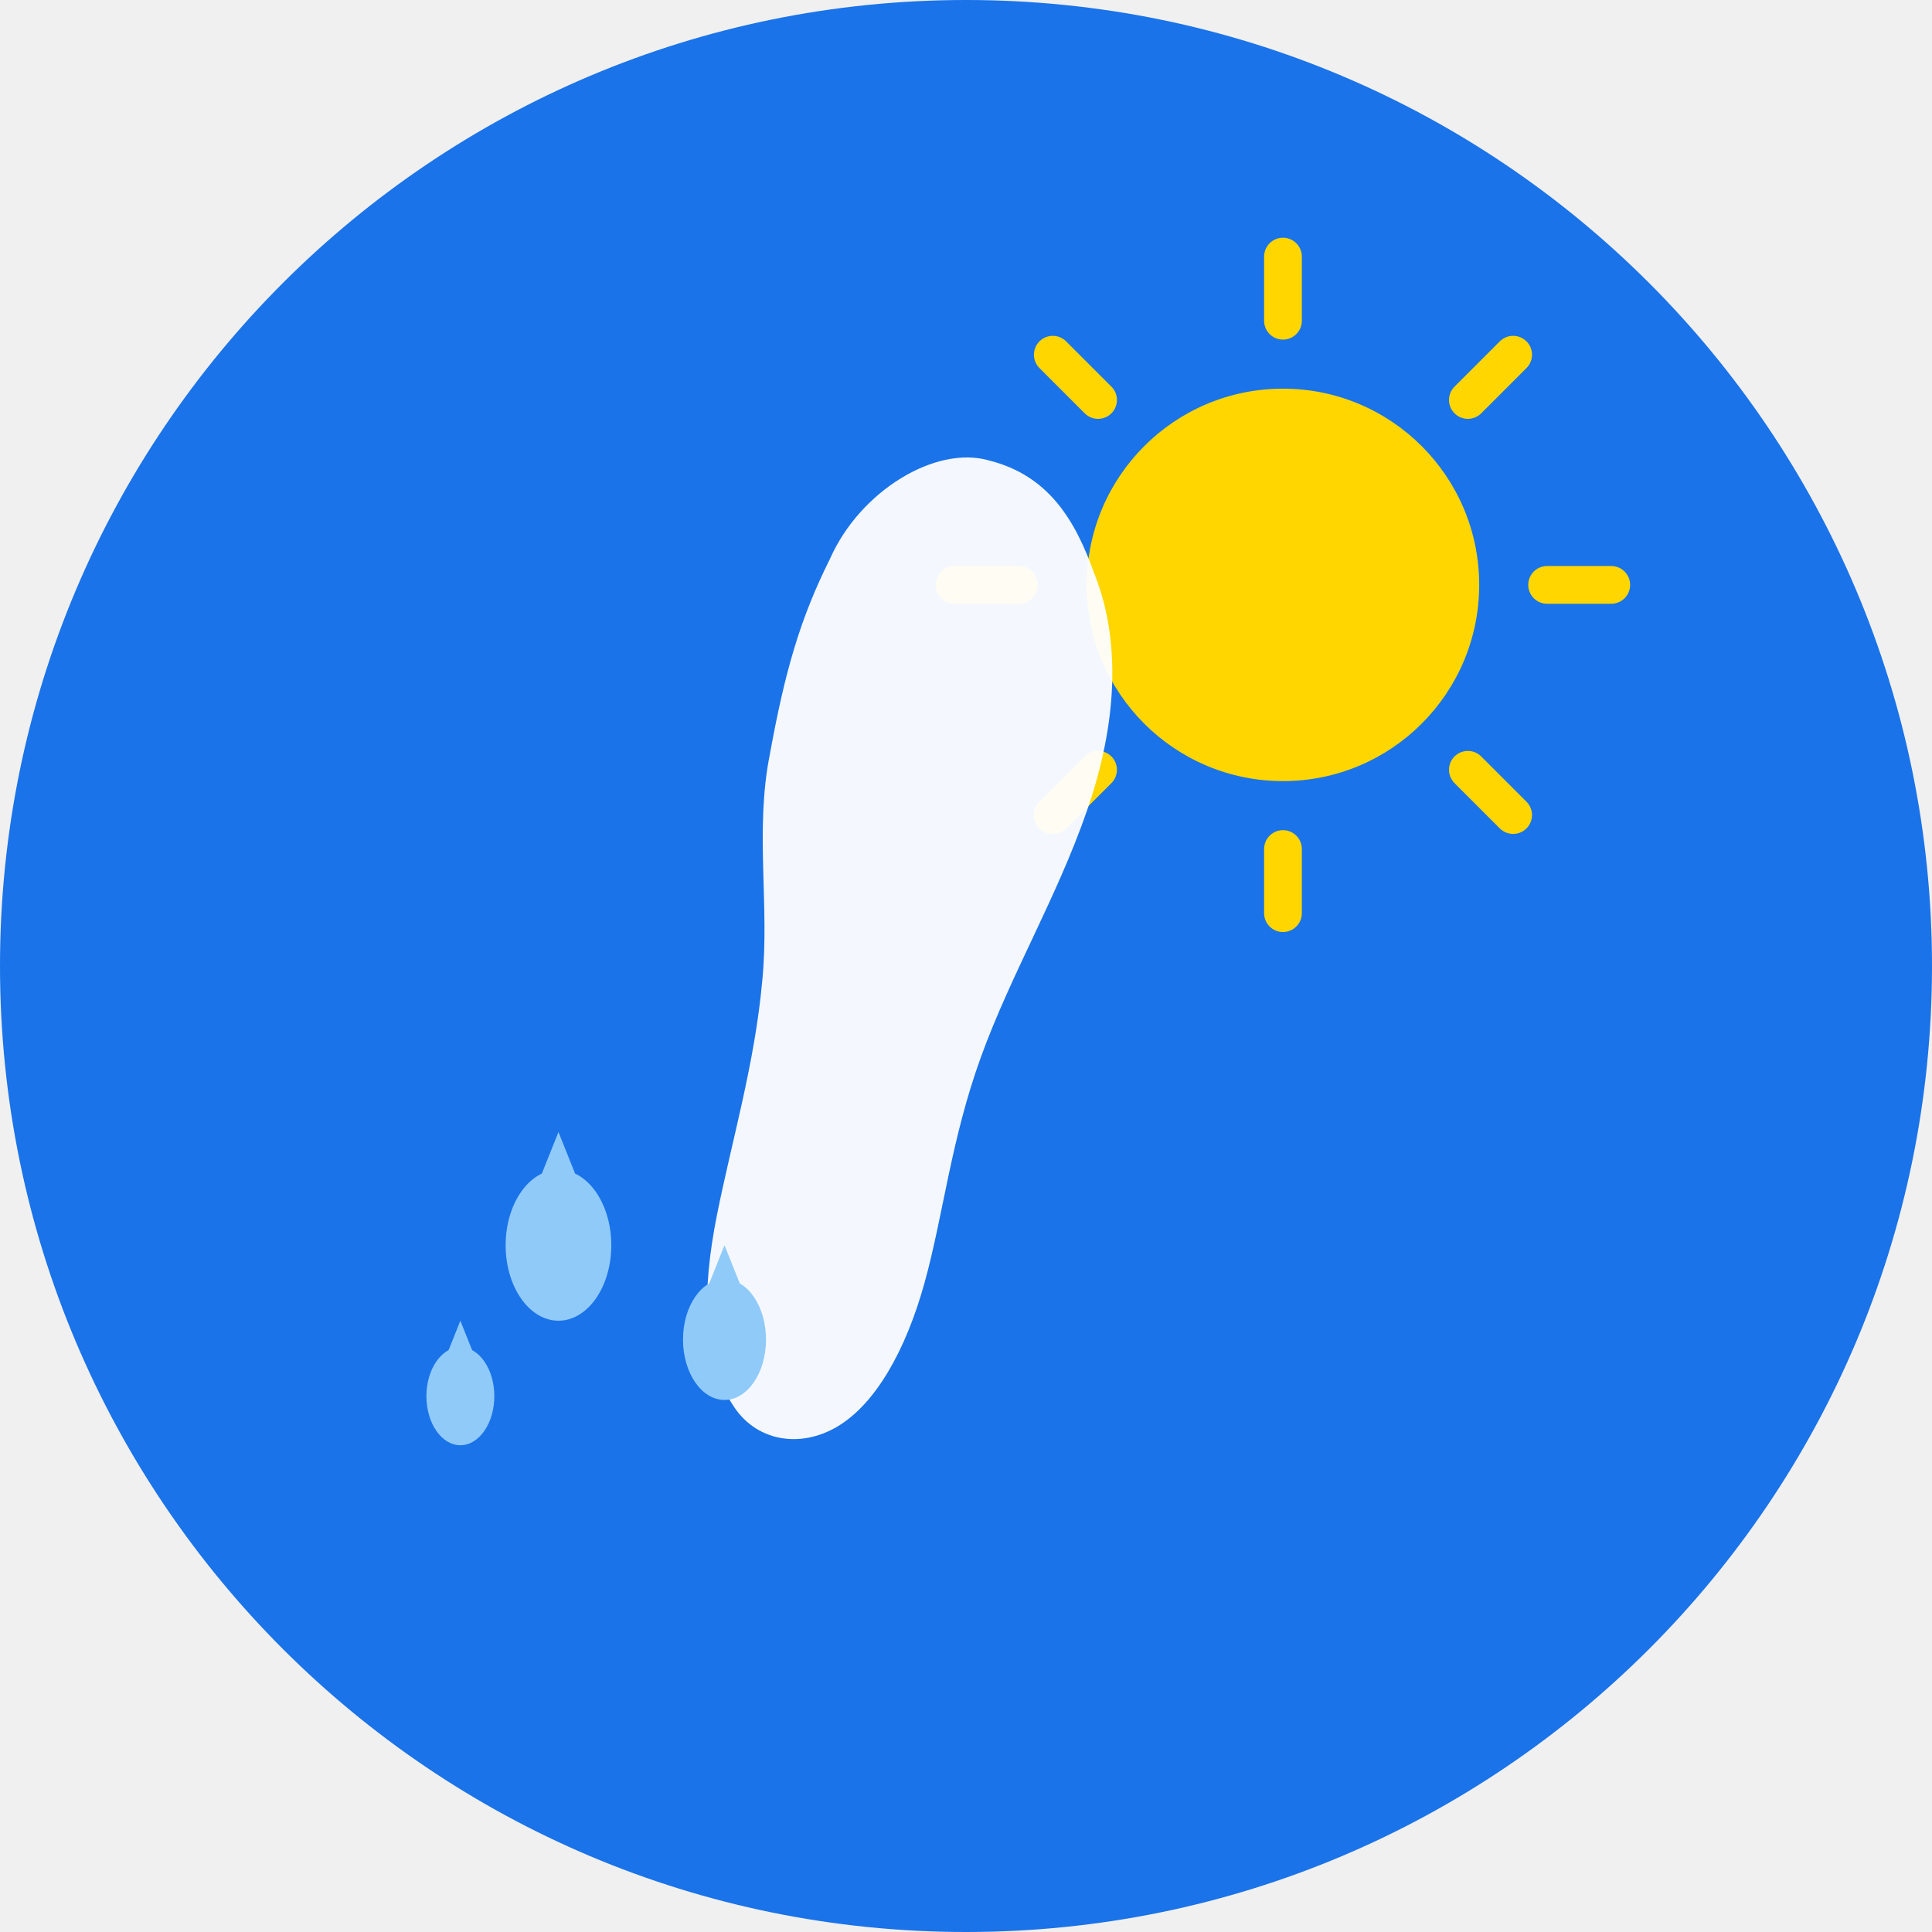
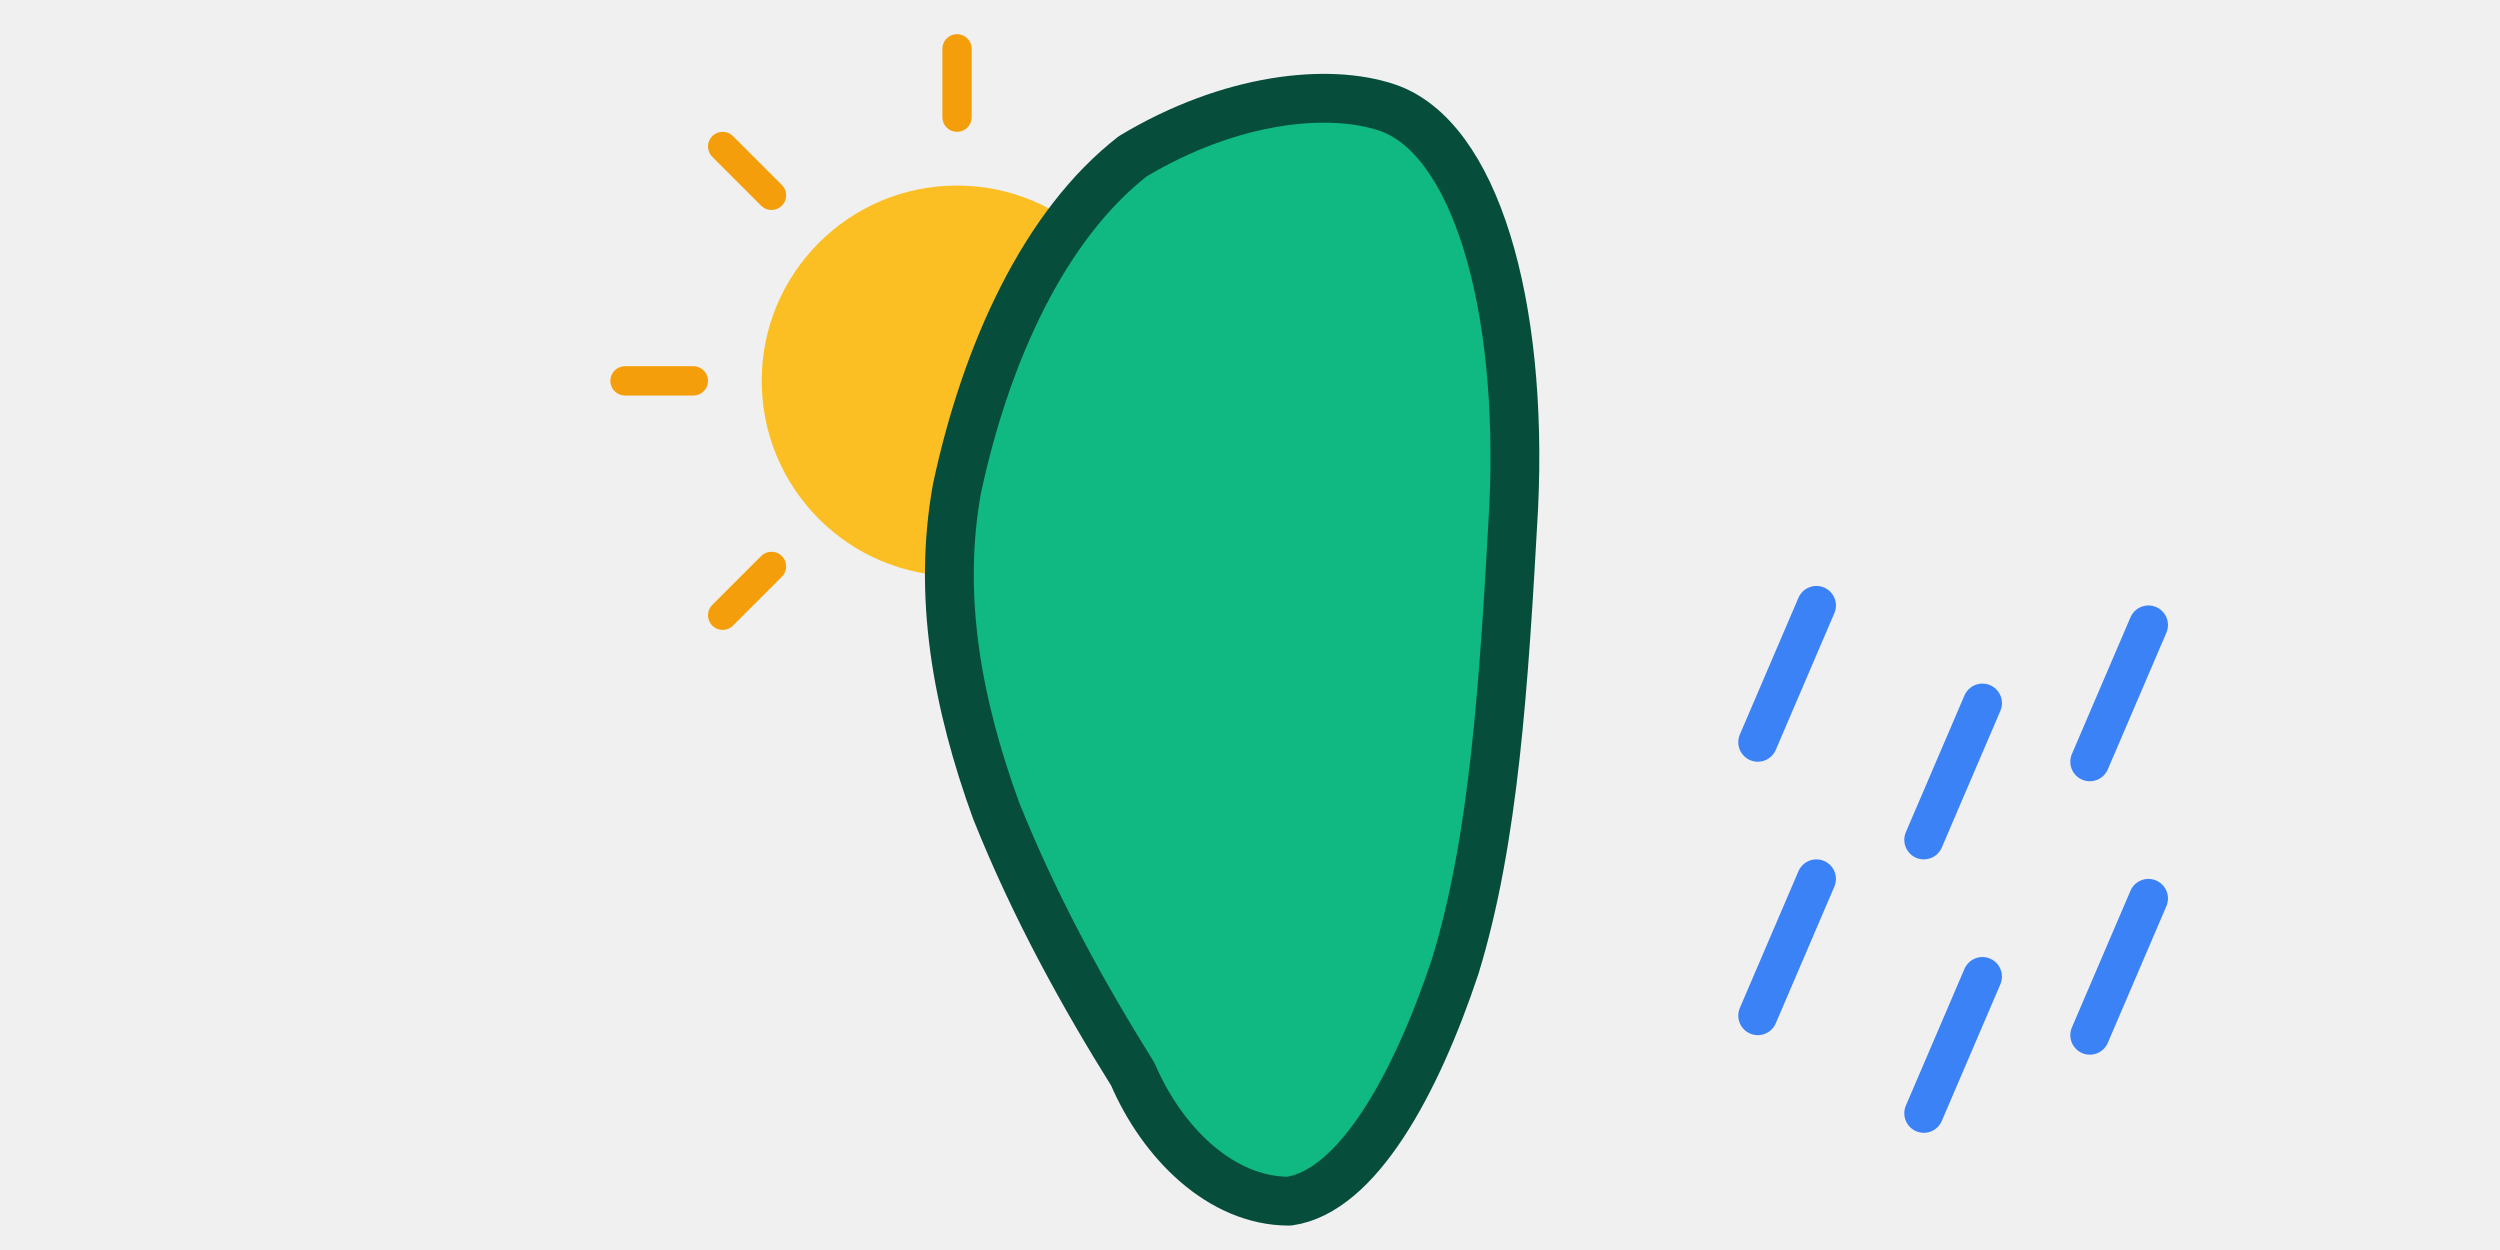
- <svg xmlns="http://www.w3.org/2000/svg" viewBox="0 0 512 512" width="512" height="512">
-   <circle cx="256" cy="256" r="256" fill="#1a73e8" />
-   <circle cx="340" cy="155" r="52" fill="#FFD600" />
-   <g stroke="#FFD600" stroke-width="10" stroke-linecap="round">
-     <line x1="340" y1="85" x2="340" y2="68" />
-     <line x1="340" y1="225" x2="340" y2="242" />
-     <line x1="270" y1="155" x2="253" y2="155" />
-     <line x1="410" y1="155" x2="427" y2="155" />
-     <line x1="291" y1="106" x2="279" y2="94" />
-     <line x1="389" y1="204" x2="401" y2="216" />
-     <line x1="389" y1="106" x2="401" y2="94" />
-     <line x1="291" y1="204" x2="279" y2="216" />
+ <svg xmlns="http://www.w3.org/2000/svg" viewBox="0 0 512 256" fill="none" stroke-linecap="round" stroke-linejoin="round">
+   <circle cx="196" cy="78" r="40" fill="#FBBF24" />
+   <g stroke="#F59E0B" stroke-width="6">
+     <line x1="196" y1="10" x2="196" y2="24" />
+     <line x1="128" y1="78" x2="142" y2="78" />
+     <line x1="148" y1="30" x2="158" y2="40" />
+     <line x1="244" y1="30" x2="234" y2="40" />
+     <line x1="148" y1="126" x2="158" y2="116" />
+     <line x1="244" y1="126" x2="234" y2="116" />
  </g>
-   <path d="     M 220 148     C 228 130, 248 118, 262 122     C 278 126, 285 138, 290 152     C 298 172, 295 195, 288 215     C 280 238, 268 258, 260 280     C 252 302, 250 322, 245 340     C 240 358, 232 372, 222 378     C 212 384, 200 382, 194 372     C 186 360, 186 342, 190 322     C 194 302, 200 282, 202 260     C 204 240, 200 220, 204 200     C 208 178, 212 164, 220 148 Z   " fill="white" opacity="0.95" />
-   <g fill="#90CAF9">
-     <ellipse cx="148" cy="330" rx="14" ry="20" />
-     <polygon points="148,300 136,330 160,330" />
-     <ellipse cx="192" cy="355" rx="11" ry="16" />
-     <polygon points="192,330 182,355 202,355" />
-     <ellipse cx="122" cy="370" rx="9" ry="13" />
-     <polygon points="122,350 114,370 130,370" />
+   <path d="M 284 22            C 302 28 312 62 310 104            C 308 140 306 172 298 198            C 290 222 278 244 264 246            C 250 246 238 234 232 220            C 222 204 212 186 204 166            C 196 144 192 122 196 100            C 202 72 214 46 232 32            C 252 20 272 18 284 22 Z" fill="#10B981" stroke="#064E3B" stroke-width="10" />
+   <g stroke="#3B82F6" stroke-width="8">
+     <line x1="372" y1="124" x2="360" y2="152" />
+     <line x1="406" y1="144" x2="394" y2="172" />
+     <line x1="440" y1="128" x2="428" y2="156" />
+     <line x1="372" y1="180" x2="360" y2="208" />
+     <line x1="406" y1="200" x2="394" y2="228" />
+     <line x1="440" y1="184" x2="428" y2="212" />
  </g>
</svg>
